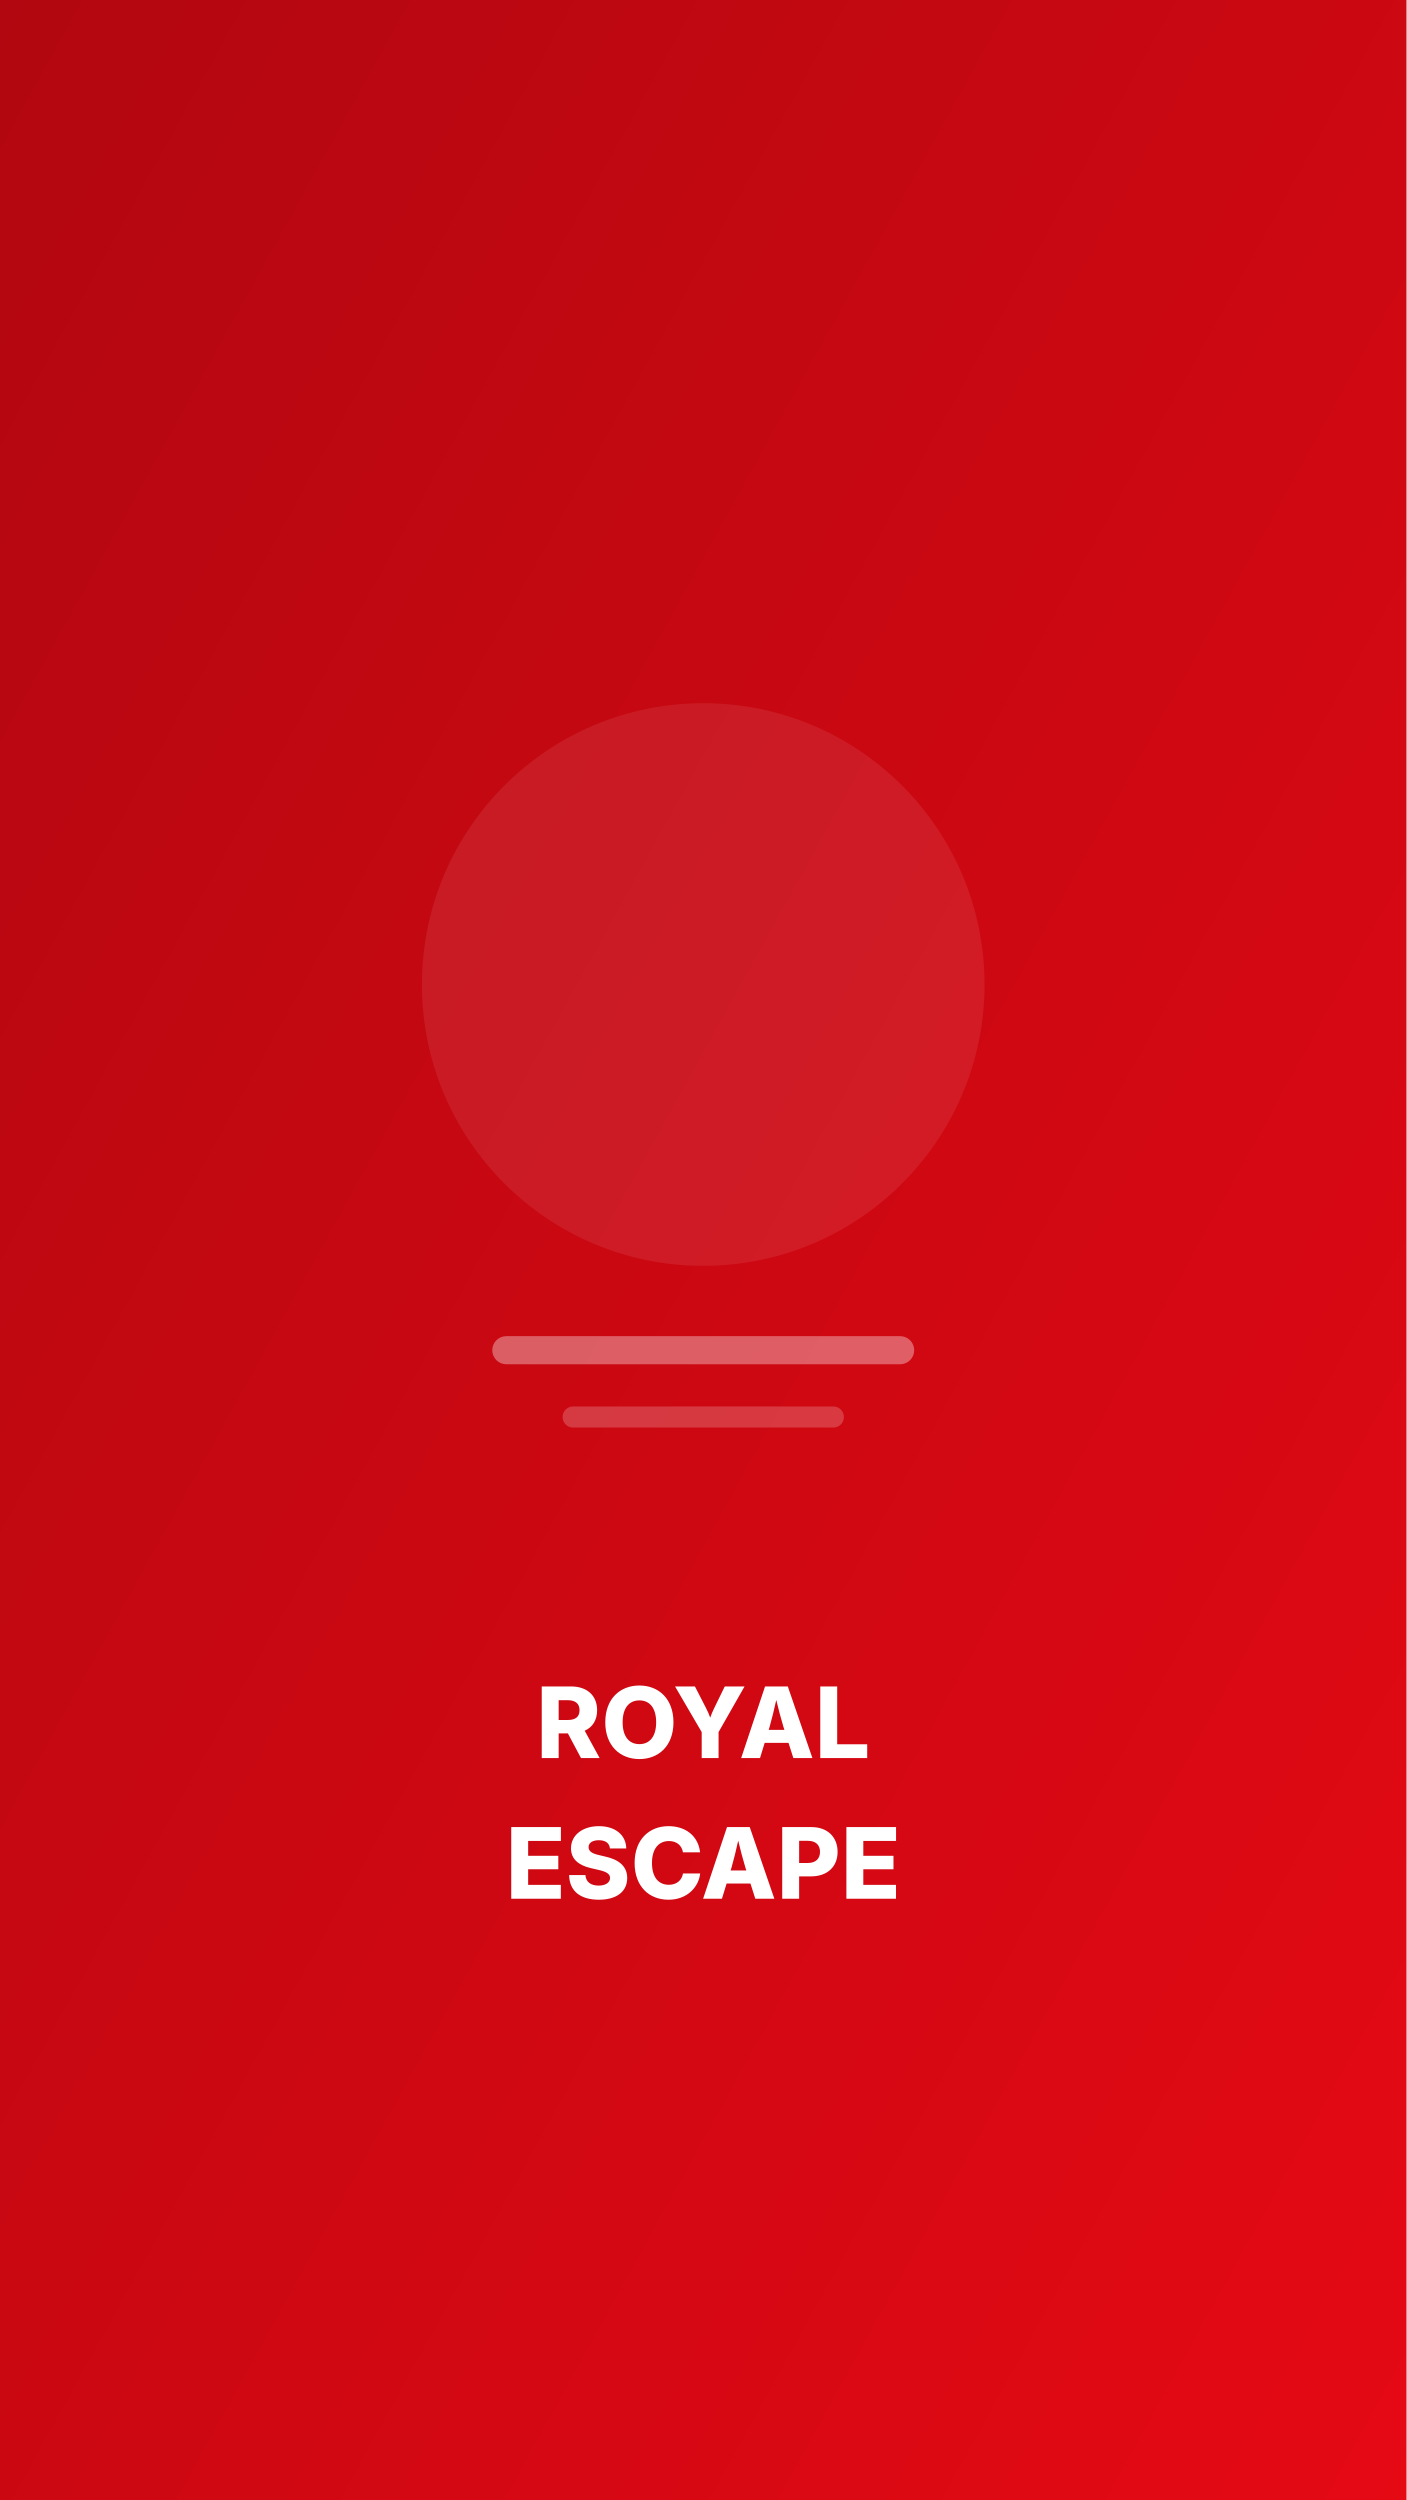
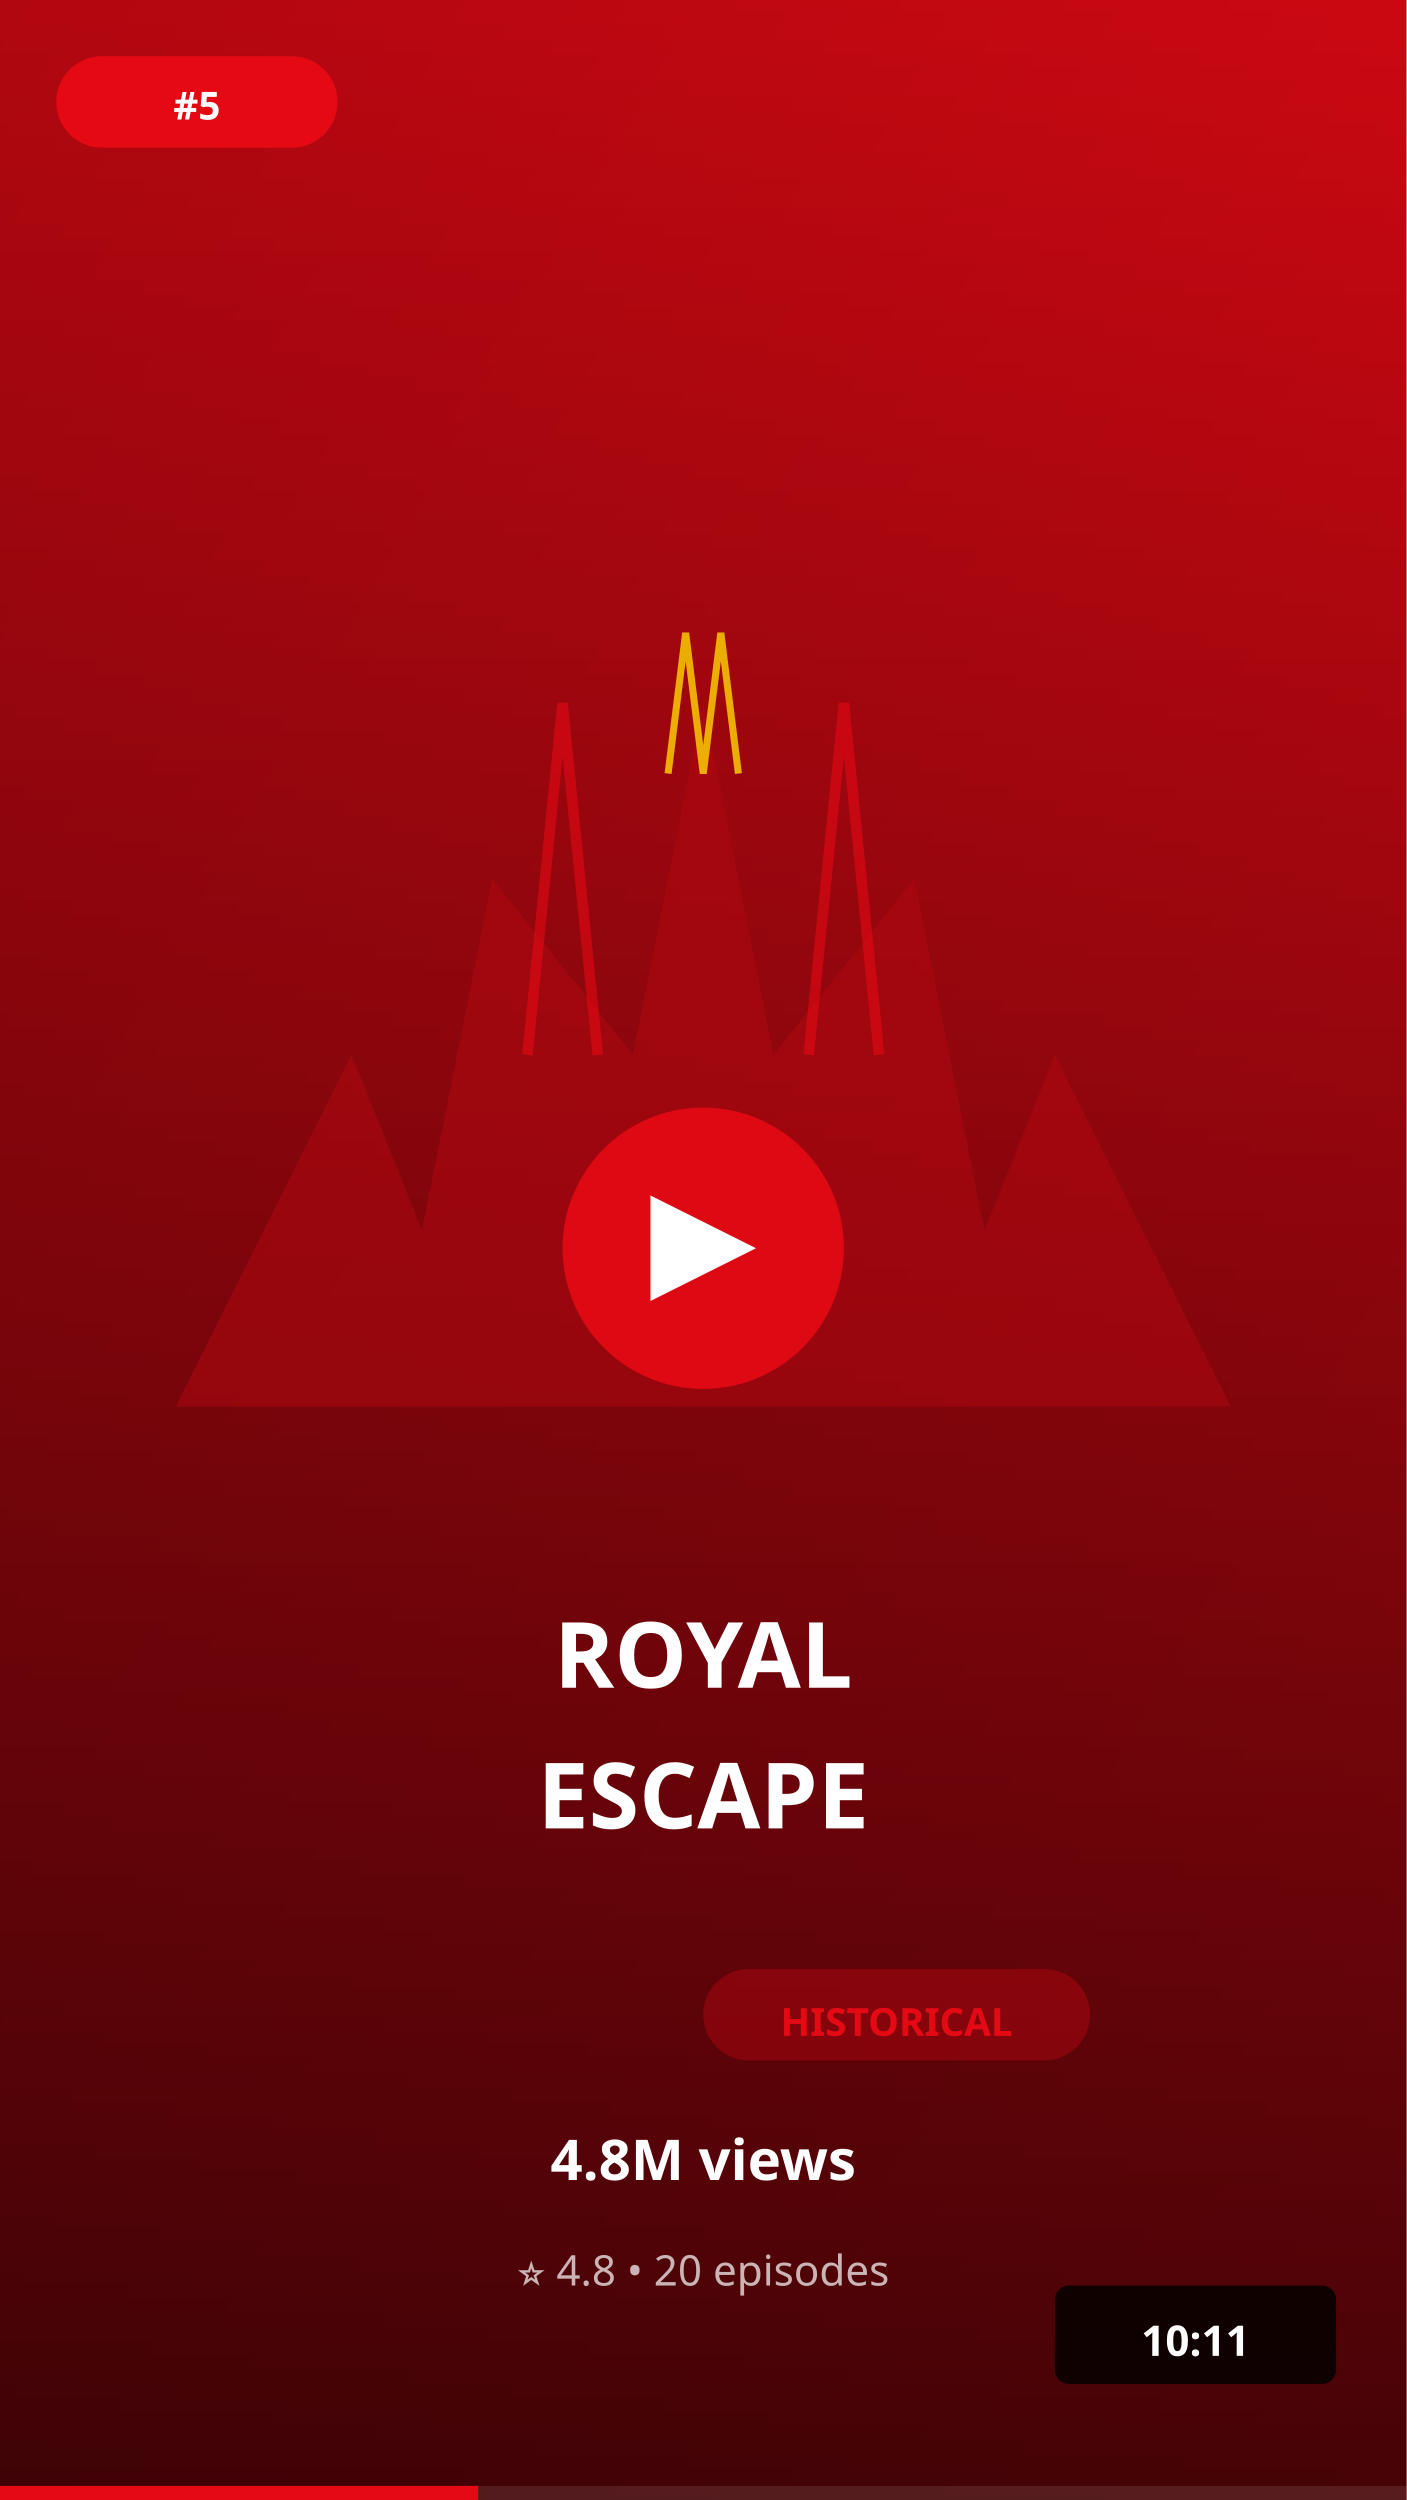
- <svg xmlns="http://www.w3.org/2000/svg" viewBox="0 0 400 711" fill="none">
+ <svg xmlns="http://www.w3.org/2000/svg" viewBox="0 0 400 711">
  <defs>
-     <linearGradient id="bg5" x1="0%" y1="0%" x2="100%" y2="100%">
-       <stop offset="0%" style="stop-color:#b20710;stop-opacity:1" />
-       <stop offset="100%" style="stop-color:#E50914;stop-opacity:1" />
+     <linearGradient id="t5Bg" x1="0%" y1="0%" x2="100%" y2="100%">
+       <stop offset="0%" style="stop-color:#b20710" />
+       <stop offset="100%" style="stop-color:#E50914" />
+     </linearGradient>
+     <linearGradient id="t5Overlay" x1="0%" y1="100%" x2="0%" y2="0%">
+       <stop offset="0%" style="stop-color:#000;stop-opacity:0.7" />
+       <stop offset="100%" style="stop-color:#000;stop-opacity:0" />
    </linearGradient>
  </defs>
-   <rect width="400" height="711" fill="url(#bg5)" />
-   <circle cx="200" cy="280" r="80" fill="rgba(255,255,255,0.08)" />
-   <rect x="140" y="380" width="120" height="8" rx="4" fill="rgba(255,255,255,0.35)" />
-   <rect x="160" y="400" width="80" height="6" rx="3" fill="rgba(255,255,255,0.2)" />
-   <text x="200" y="500" font-family="Inter, sans-serif" font-size="28" font-weight="800" fill="#fff" text-anchor="middle">ROYAL</text>
-   <text x="200" y="540" font-family="Inter, sans-serif" font-size="28" font-weight="800" fill="#fff" text-anchor="middle">ESCAPE</text>
+   <rect width="400" height="711" fill="url(#t5Bg)" />
+   <rect width="400" height="711" fill="url(#t5Overlay)" />
+   <path d="M50 400 L100 300 L120 350 L140 250 L180 300 L200 200 L220 300 L260 250 L280 350 L300 300 L350 400 Z" fill="#b20710" opacity="0.5" />
+   <path d="M150 300 L160 200 L170 300" fill="none" stroke="#E50914" stroke-width="3" opacity="0.6" />
+   <path d="M230 300 L240 200 L250 300" fill="none" stroke="#E50914" stroke-width="3" opacity="0.6" />
+   <path d="M190 220 L195 180 L200 220 L205 180 L210 220" fill="none" stroke="#ffd700" stroke-width="2" opacity="0.8" />
+   <text x="200" y="480" text-anchor="middle" font-size="26" font-weight="800" fill="#fff" font-family="system-ui">ROYAL</text>
+   <text x="200" y="520" text-anchor="middle" font-size="26" font-weight="800" fill="#fff" font-family="system-ui">ESCAPE</text>
+   <rect x="200" y="560" width="110" height="26" rx="13" fill="rgba(229,9,20,0.3)" />
+   <text x="255" y="579" text-anchor="middle" font-size="11" font-weight="700" fill="#E50914" font-family="system-ui">HISTORICAL</text>
+   <text x="200" y="620" text-anchor="middle" font-size="16" font-weight="700" fill="#fff" font-family="system-ui">4.8M views</text>
+   <text x="200" y="650" text-anchor="middle" font-size="12" fill="rgba(255,255,255,0.7)" font-family="system-ui">⭐ 4.8 • 20 episodes</text>
+   <circle cx="200" cy="355" r="40" fill="#E50914" opacity="0.9" />
+   <path d="M185 340 L215 355 L185 370 Z" fill="#fff" />
+   <rect x="300" y="650" width="80" height="28" rx="4" fill="rgba(0,0,0,0.8)" />
+   <text x="340" y="670" text-anchor="middle" font-size="12" font-weight="700" fill="#fff" font-family="system-ui">10:11</text>
+   <rect x="16" y="16" width="80" height="26" rx="13" fill="#E50914" />
+   <text x="56" y="34" text-anchor="middle" font-size="11" font-weight="800" fill="#fff" font-family="system-ui">#5</text>
+   <rect x="0" y="707" width="400" height="4" fill="rgba(255,255,255,0.1)" />
+   <rect x="0" y="707" width="136" height="4" fill="#E50914" />
</svg>
